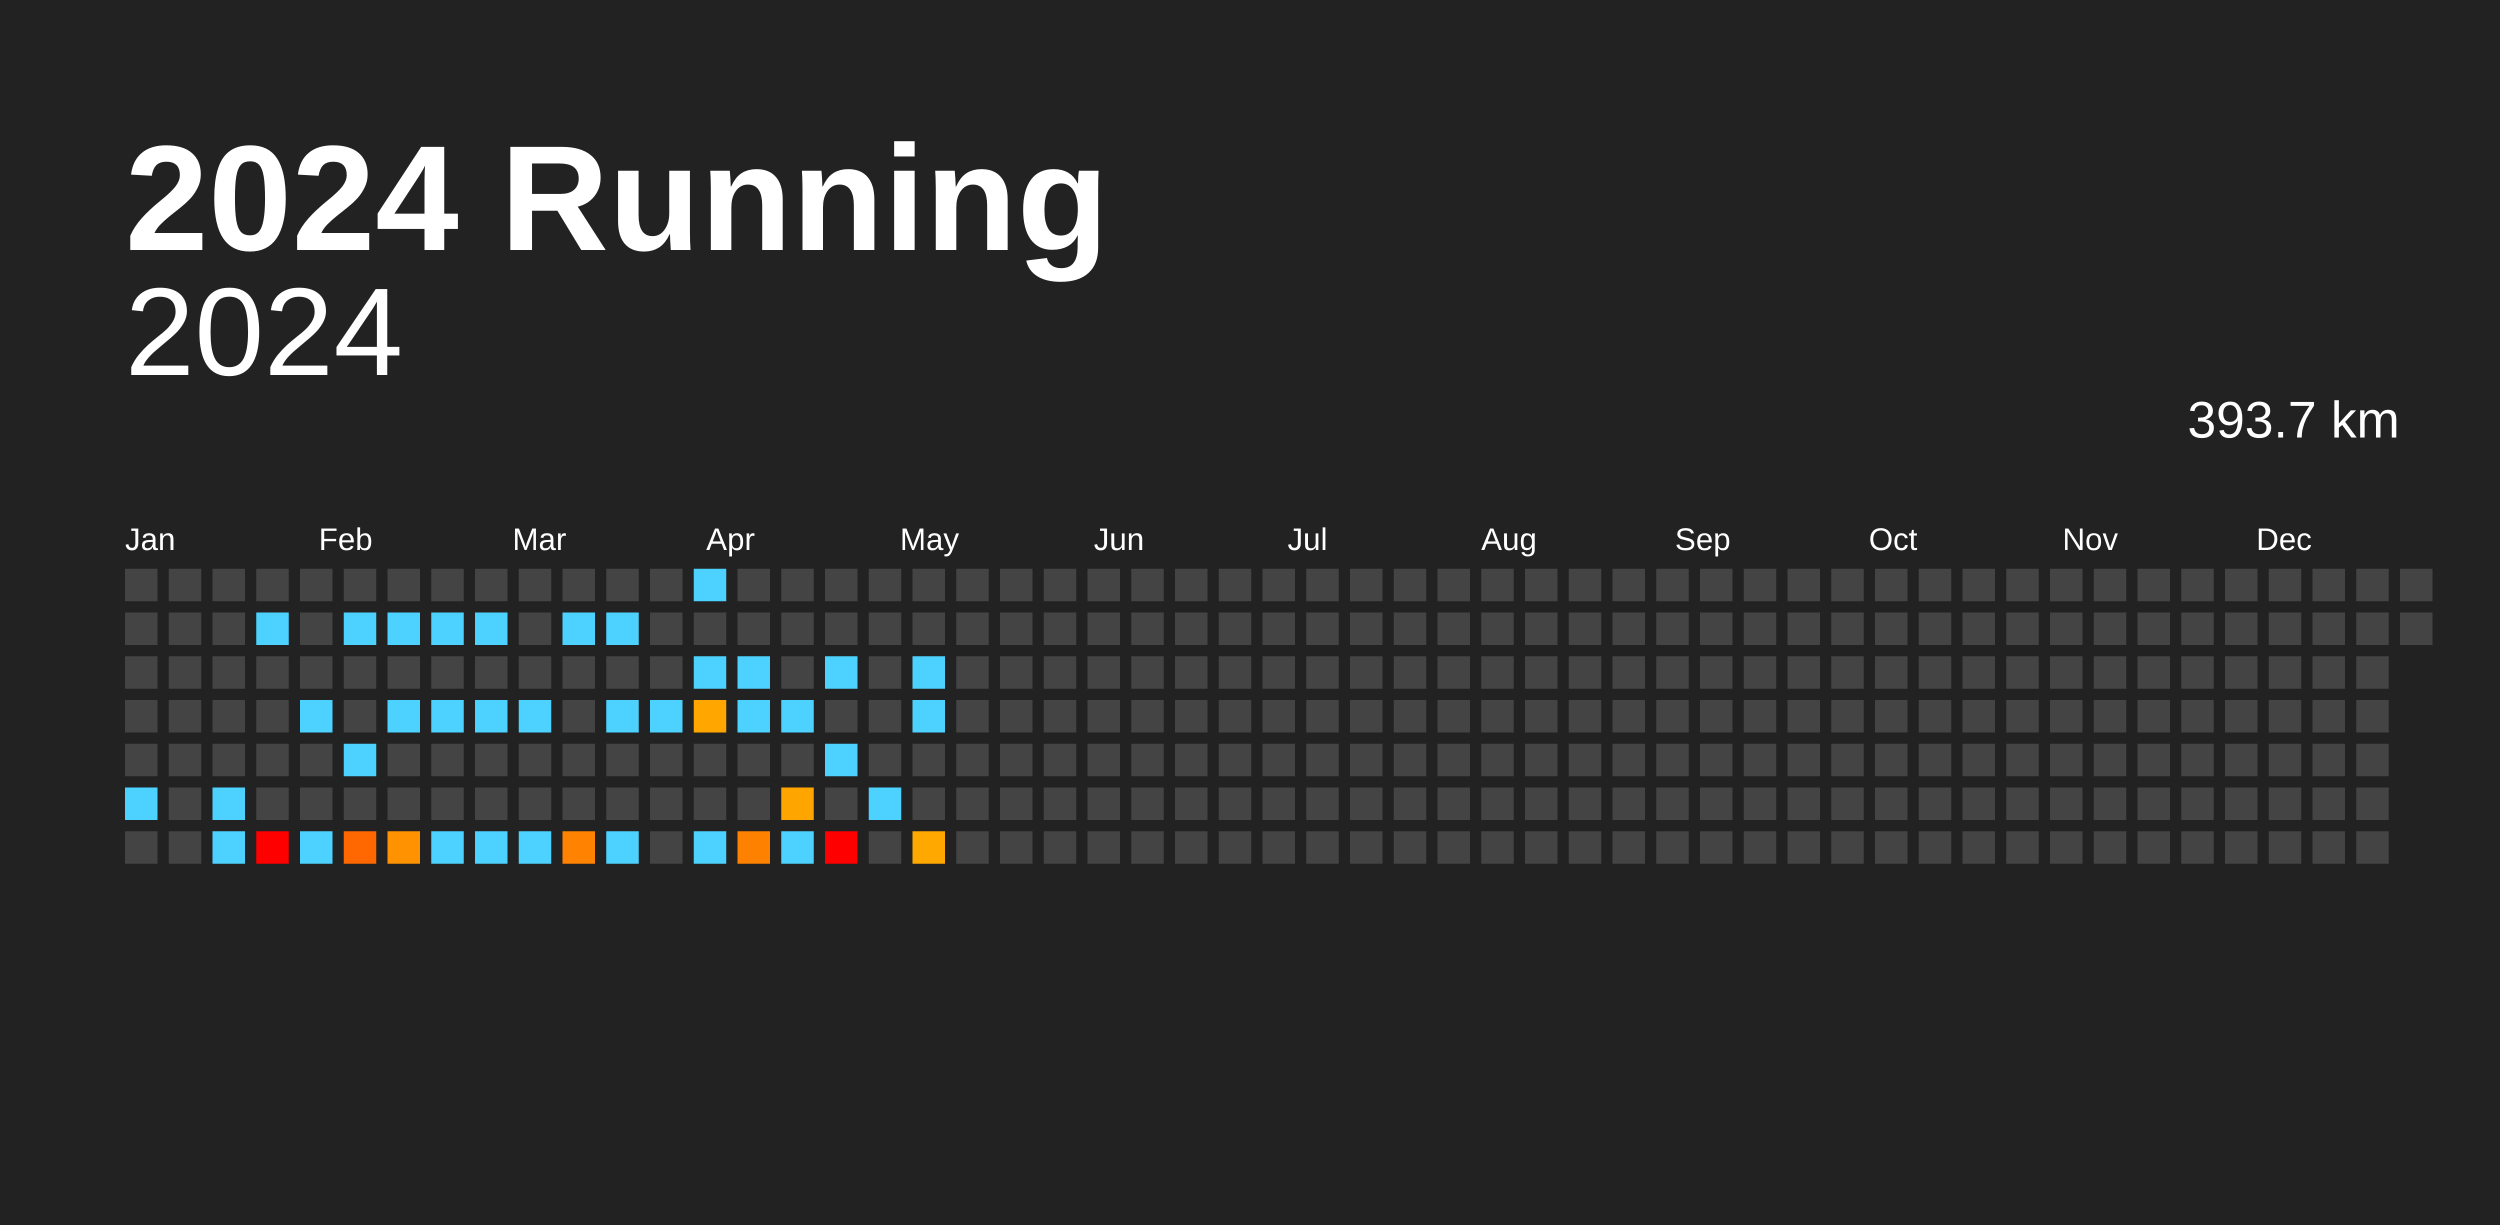
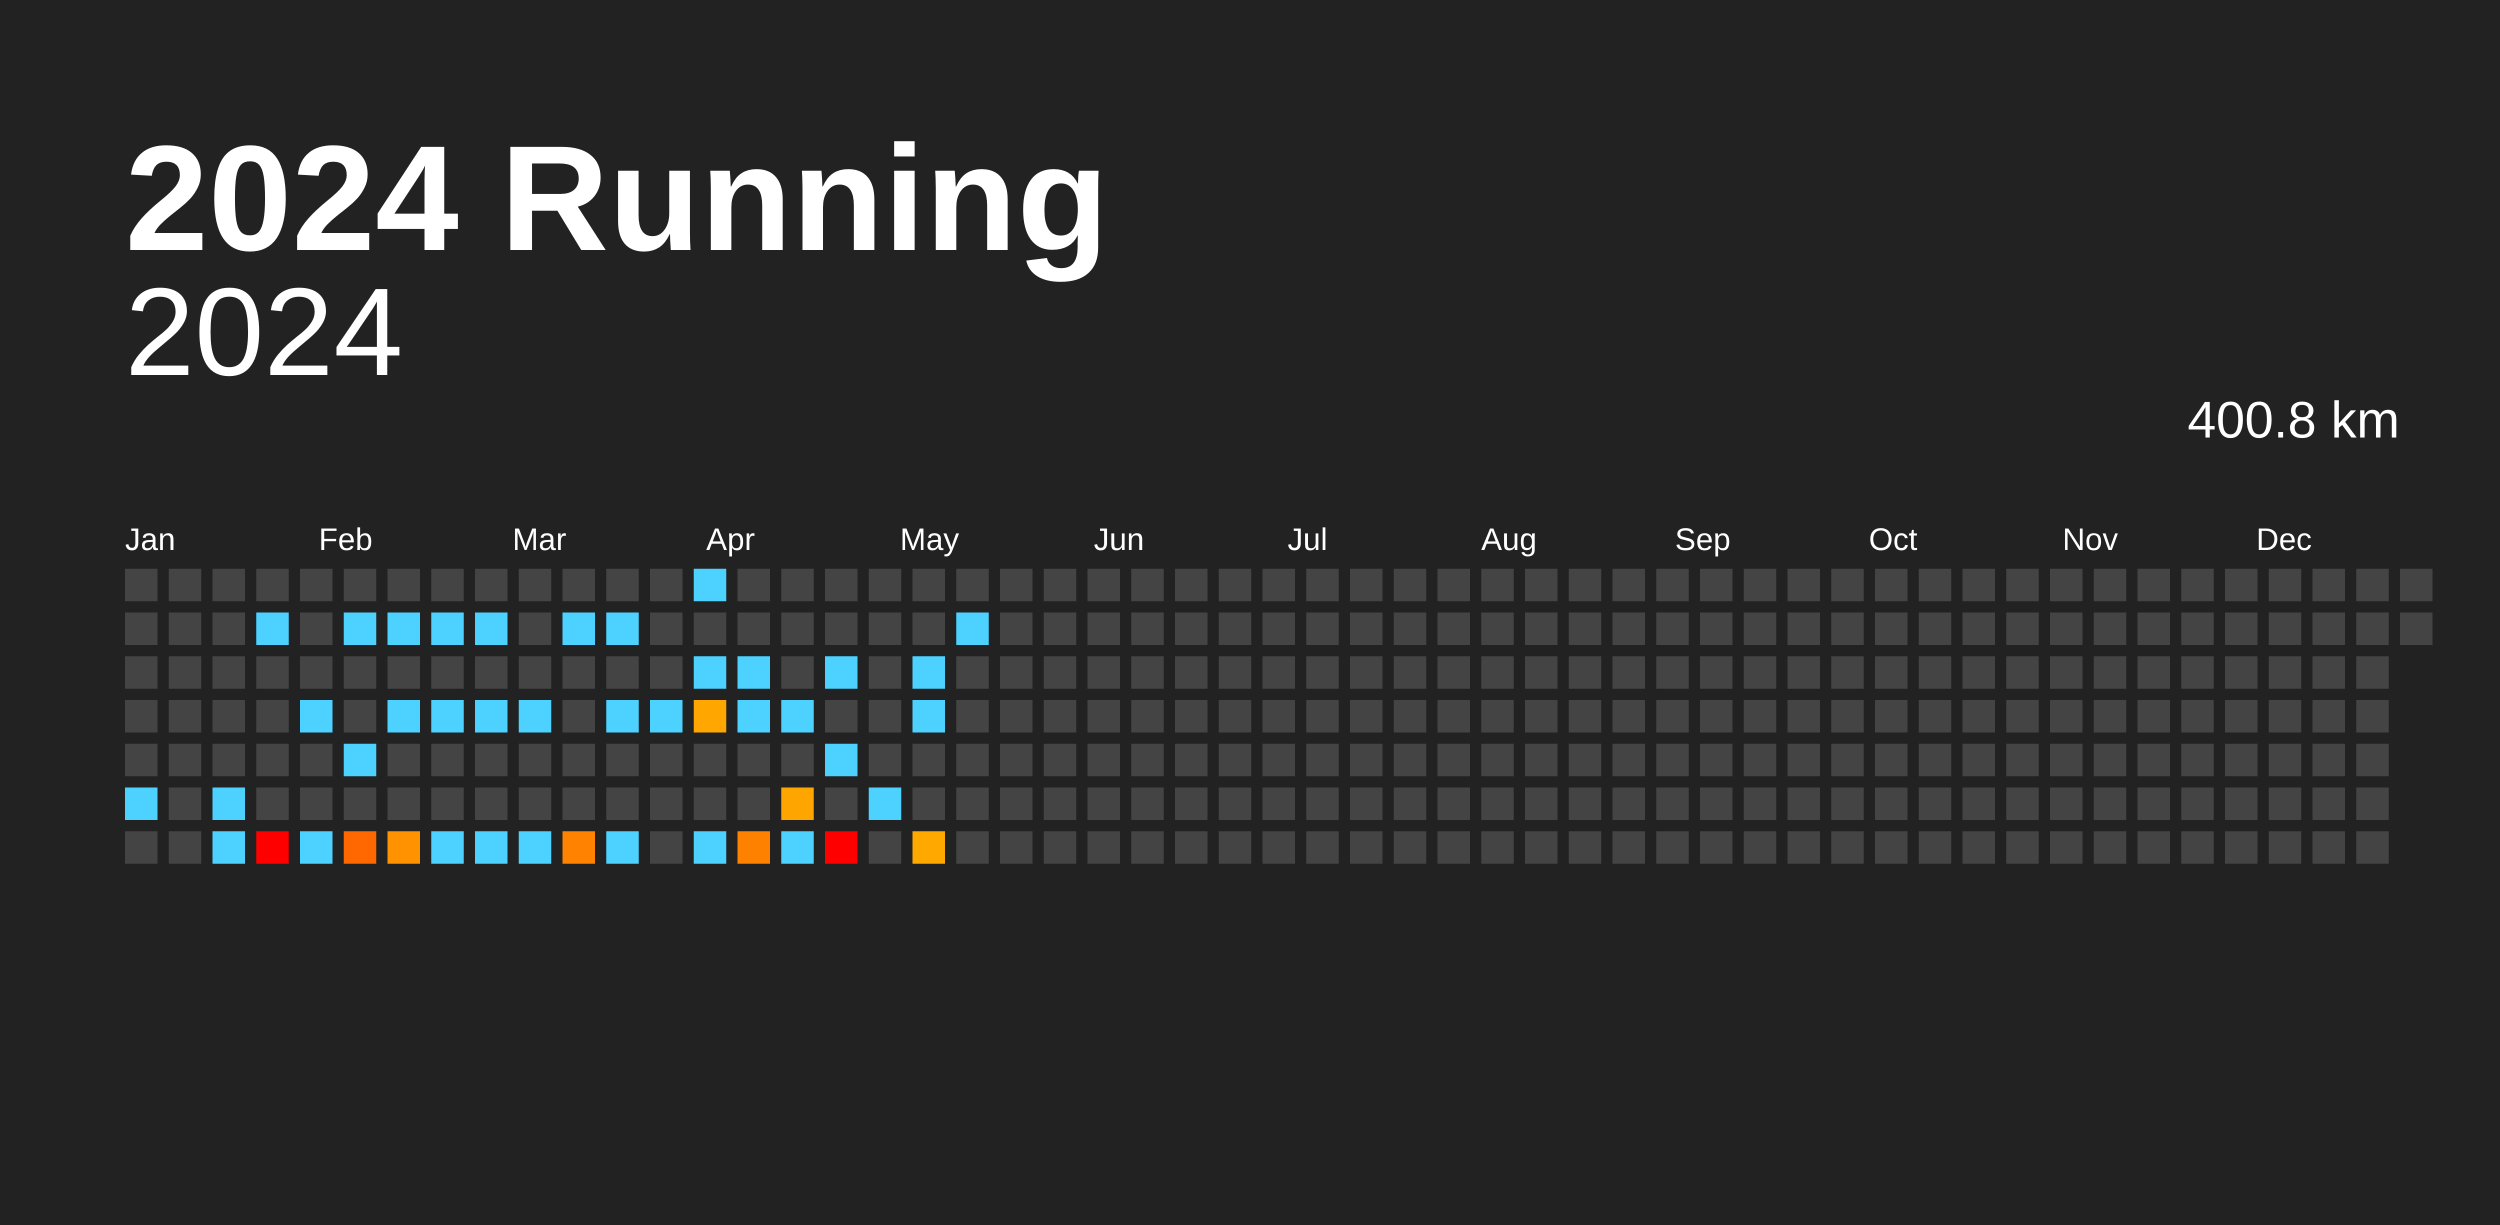
<svg xmlns="http://www.w3.org/2000/svg" baseProfile="full" height="98mm" version="1.1" viewBox="0,0,200,98" width="200mm">
  <defs />
  <rect fill="#222222" height="98" width="200" x="0" y="0" />
  <text fill="#FFFFFF" style="font-size:12px; font-family:Arial; font-weight:bold;" x="10" y="20">2024 Running</text>
  <text alignment-baseline="hanging" fill="#FFFFFF" style="font-size:10.0px; font-family:Arial;" x="10" y="30">2024</text>
-   <text alignment-baseline="hanging" fill="#FFFFFF" style="font-size:4.125px; font-family:Arial;" x="175" y="35">393.7 km</text>
+   <text alignment-baseline="hanging" fill="#FFFFFF" style="font-size:4.125px; font-family:Arial;" x="175" y="35">400.8 km</text>
  <text fill="#FFFFFF" style="font-size:2.5px; font-family:Arial" x="10.0" y="44">Jan</text>
  <text fill="#FFFFFF" style="font-size:2.5px; font-family:Arial" x="25.5" y="44">Feb</text>
  <text fill="#FFFFFF" style="font-size:2.5px; font-family:Arial" x="41.0" y="44">Mar</text>
  <text fill="#FFFFFF" style="font-size:2.5px; font-family:Arial" x="56.5" y="44">Apr</text>
  <text fill="#FFFFFF" style="font-size:2.5px; font-family:Arial" x="72.0" y="44">May</text>
  <text fill="#FFFFFF" style="font-size:2.5px; font-family:Arial" x="87.5" y="44">Jun</text>
  <text fill="#FFFFFF" style="font-size:2.5px; font-family:Arial" x="103.0" y="44">Jul</text>
  <text fill="#FFFFFF" style="font-size:2.5px; font-family:Arial" x="118.5" y="44">Aug</text>
  <text fill="#FFFFFF" style="font-size:2.5px; font-family:Arial" x="134.0" y="44">Sep</text>
  <text fill="#FFFFFF" style="font-size:2.5px; font-family:Arial" x="149.5" y="44">Oct</text>
  <text fill="#FFFFFF" style="font-size:2.5px; font-family:Arial" x="165.0" y="44">Nov</text>
  <text fill="#FFFFFF" style="font-size:2.5px; font-family:Arial" x="180.5" y="44">Dec</text>
  <rect fill="#444444" height="2.6" width="2.6" x="10.0" y="45.5" />
  <rect fill="#444444" height="2.6" width="2.6" x="10.0" y="49.0" />
  <rect fill="#444444" height="2.6" width="2.6" x="10.0" y="52.5" />
  <rect fill="#444444" height="2.6" width="2.6" x="10.0" y="56.0" />
  <rect fill="#444444" height="2.6" width="2.6" x="10.0" y="59.5" />
  <rect fill="#4dd2ff" height="2.6" width="2.6" x="10.0" y="63.0" />
  <rect fill="#444444" height="2.6" width="2.6" x="10.0" y="66.5" />
  <rect fill="#444444" height="2.6" width="2.6" x="13.5" y="45.5" />
  <rect fill="#444444" height="2.6" width="2.6" x="13.5" y="49.0" />
  <rect fill="#444444" height="2.6" width="2.6" x="13.5" y="52.5" />
  <rect fill="#444444" height="2.6" width="2.6" x="13.5" y="56.0" />
  <rect fill="#444444" height="2.6" width="2.6" x="13.5" y="59.5" />
  <rect fill="#444444" height="2.6" width="2.6" x="13.5" y="63.0" />
  <rect fill="#444444" height="2.6" width="2.6" x="13.5" y="66.5" />
  <rect fill="#444444" height="2.6" width="2.6" x="17.0" y="45.5" />
  <rect fill="#444444" height="2.6" width="2.6" x="17.0" y="49.0" />
  <rect fill="#444444" height="2.6" width="2.6" x="17.0" y="52.5" />
  <rect fill="#444444" height="2.6" width="2.6" x="17.0" y="56.0" />
  <rect fill="#444444" height="2.6" width="2.6" x="17.0" y="59.5" />
  <rect fill="#4dd2ff" height="2.6" width="2.6" x="17.0" y="63.0" />
  <rect fill="#4dd2ff" height="2.6" width="2.6" x="17.0" y="66.5" />
  <rect fill="#444444" height="2.6" width="2.6" x="20.5" y="45.5" />
  <rect fill="#4dd2ff" height="2.6" width="2.6" x="20.5" y="49.0" />
  <rect fill="#444444" height="2.6" width="2.6" x="20.5" y="52.5" />
  <rect fill="#444444" height="2.6" width="2.6" x="20.5" y="56.0" />
  <rect fill="#444444" height="2.6" width="2.6" x="20.5" y="59.5" />
  <rect fill="#444444" height="2.6" width="2.6" x="20.5" y="63.0" />
  <rect fill="red" height="2.6" width="2.6" x="20.5" y="66.5" />
  <rect fill="#444444" height="2.6" width="2.6" x="24.0" y="45.5" />
  <rect fill="#444444" height="2.6" width="2.6" x="24.0" y="49.0" />
  <rect fill="#444444" height="2.6" width="2.6" x="24.0" y="52.5" />
  <rect fill="#4dd2ff" height="2.6" width="2.6" x="24.0" y="56.0" />
  <rect fill="#444444" height="2.6" width="2.6" x="24.0" y="59.5" />
  <rect fill="#444444" height="2.6" width="2.6" x="24.0" y="63.0" />
  <rect fill="#4dd2ff" height="2.6" width="2.6" x="24.0" y="66.5" />
  <rect fill="#444444" height="2.6" width="2.6" x="27.5" y="45.5" />
  <rect fill="#4dd2ff" height="2.6" width="2.6" x="27.5" y="49.0" />
  <rect fill="#444444" height="2.6" width="2.6" x="27.5" y="52.5" />
  <rect fill="#444444" height="2.6" width="2.6" x="27.5" y="56.0" />
  <rect fill="#4dd2ff" height="2.6" width="2.6" x="27.5" y="59.5" />
  <rect fill="#444444" height="2.6" width="2.6" x="27.5" y="63.0" />
  <rect fill="#ff6700" height="2.6" width="2.6" x="27.5" y="66.5" />
  <rect fill="#444444" height="2.6" width="2.6" x="31.0" y="45.5" />
  <rect fill="#4dd2ff" height="2.6" width="2.6" x="31.0" y="49.0" />
  <rect fill="#444444" height="2.6" width="2.6" x="31.0" y="52.5" />
  <rect fill="#4dd2ff" height="2.6" width="2.6" x="31.0" y="56.0" />
  <rect fill="#444444" height="2.6" width="2.6" x="31.0" y="59.5" />
  <rect fill="#444444" height="2.6" width="2.6" x="31.0" y="63.0" />
  <rect fill="#ff9200" height="2.6" width="2.6" x="31.0" y="66.5" />
  <rect fill="#444444" height="2.6" width="2.6" x="34.5" y="45.5" />
  <rect fill="#4dd2ff" height="2.6" width="2.6" x="34.5" y="49.0" />
  <rect fill="#444444" height="2.6" width="2.6" x="34.5" y="52.5" />
  <rect fill="#4dd2ff" height="2.6" width="2.6" x="34.5" y="56.0" />
  <rect fill="#444444" height="2.6" width="2.6" x="34.5" y="59.5" />
  <rect fill="#444444" height="2.6" width="2.6" x="34.5" y="63.0" />
  <rect fill="#4dd2ff" height="2.6" width="2.6" x="34.5" y="66.5" />
  <rect fill="#444444" height="2.6" width="2.6" x="38.0" y="45.5" />
  <rect fill="#4dd2ff" height="2.6" width="2.6" x="38.0" y="49.0" />
  <rect fill="#444444" height="2.6" width="2.6" x="38.0" y="52.5" />
  <rect fill="#4dd2ff" height="2.6" width="2.6" x="38.0" y="56.0" />
  <rect fill="#444444" height="2.6" width="2.6" x="38.0" y="59.5" />
  <rect fill="#444444" height="2.6" width="2.6" x="38.0" y="63.0" />
  <rect fill="#4dd2ff" height="2.6" width="2.6" x="38.0" y="66.5" />
  <rect fill="#444444" height="2.6" width="2.6" x="41.5" y="45.5" />
  <rect fill="#444444" height="2.6" width="2.6" x="41.5" y="49.0" />
  <rect fill="#444444" height="2.6" width="2.6" x="41.5" y="52.5" />
  <rect fill="#4dd2ff" height="2.6" width="2.6" x="41.5" y="56.0" />
  <rect fill="#444444" height="2.6" width="2.6" x="41.5" y="59.5" />
  <rect fill="#444444" height="2.6" width="2.6" x="41.5" y="63.0" />
  <rect fill="#4dd2ff" height="2.6" width="2.6" x="41.5" y="66.5" />
  <rect fill="#444444" height="2.6" width="2.6" x="45.0" y="45.5" />
  <rect fill="#4dd2ff" height="2.6" width="2.6" x="45.0" y="49.0" />
  <rect fill="#444444" height="2.6" width="2.6" x="45.0" y="52.5" />
  <rect fill="#444444" height="2.6" width="2.6" x="45.0" y="56.0" />
  <rect fill="#444444" height="2.6" width="2.6" x="45.0" y="59.5" />
  <rect fill="#444444" height="2.6" width="2.6" x="45.0" y="63.0" />
  <rect fill="#ff8200" height="2.6" width="2.6" x="45.0" y="66.5" />
  <rect fill="#444444" height="2.6" width="2.6" x="48.5" y="45.5" />
  <rect fill="#4dd2ff" height="2.6" width="2.6" x="48.5" y="49.0" />
  <rect fill="#444444" height="2.6" width="2.6" x="48.5" y="52.5" />
  <rect fill="#4dd2ff" height="2.6" width="2.6" x="48.5" y="56.0" />
  <rect fill="#444444" height="2.6" width="2.6" x="48.5" y="59.5" />
  <rect fill="#444444" height="2.6" width="2.6" x="48.5" y="63.0" />
  <rect fill="#4dd2ff" height="2.6" width="2.6" x="48.5" y="66.5" />
  <rect fill="#444444" height="2.6" width="2.6" x="52.0" y="45.5" />
  <rect fill="#444444" height="2.6" width="2.6" x="52.0" y="49.0" />
  <rect fill="#444444" height="2.6" width="2.6" x="52.0" y="52.5" />
  <rect fill="#4dd2ff" height="2.6" width="2.6" x="52.0" y="56.0" />
  <rect fill="#444444" height="2.6" width="2.6" x="52.0" y="59.5" />
  <rect fill="#444444" height="2.6" width="2.6" x="52.0" y="63.0" />
  <rect fill="#444444" height="2.6" width="2.6" x="52.0" y="66.5" />
  <rect fill="#4dd2ff" height="2.6" width="2.6" x="55.5" y="45.5" />
  <rect fill="#444444" height="2.6" width="2.6" x="55.5" y="49.0" />
  <rect fill="#4dd2ff" height="2.6" width="2.6" x="55.5" y="52.5" />
  <rect fill="#ffa700" height="2.6" width="2.6" x="55.5" y="56.0" />
  <rect fill="#444444" height="2.6" width="2.6" x="55.5" y="59.5" />
  <rect fill="#444444" height="2.6" width="2.6" x="55.5" y="63.0" />
  <rect fill="#4dd2ff" height="2.6" width="2.6" x="55.5" y="66.5" />
  <rect fill="#444444" height="2.6" width="2.6" x="59.0" y="45.5" />
  <rect fill="#444444" height="2.6" width="2.6" x="59.0" y="49.0" />
  <rect fill="#4dd2ff" height="2.6" width="2.6" x="59.0" y="52.5" />
  <rect fill="#4dd2ff" height="2.6" width="2.6" x="59.0" y="56.0" />
  <rect fill="#444444" height="2.6" width="2.6" x="59.0" y="59.5" />
  <rect fill="#444444" height="2.6" width="2.6" x="59.0" y="63.0" />
  <rect fill="#ff8100" height="2.6" width="2.6" x="59.0" y="66.5" />
  <rect fill="#444444" height="2.6" width="2.6" x="62.5" y="45.5" />
  <rect fill="#444444" height="2.6" width="2.6" x="62.5" y="49.0" />
  <rect fill="#444444" height="2.6" width="2.6" x="62.5" y="52.5" />
  <rect fill="#4dd2ff" height="2.6" width="2.6" x="62.5" y="56.0" />
  <rect fill="#444444" height="2.6" width="2.6" x="62.5" y="59.5" />
  <rect fill="#ffa500" height="2.6" width="2.6" x="62.5" y="63.0" />
  <rect fill="#4dd2ff" height="2.6" width="2.6" x="62.5" y="66.5" />
  <rect fill="#444444" height="2.6" width="2.6" x="66.0" y="45.5" />
  <rect fill="#444444" height="2.6" width="2.6" x="66.0" y="49.0" />
  <rect fill="#4dd2ff" height="2.6" width="2.6" x="66.0" y="52.5" />
  <rect fill="#444444" height="2.6" width="2.6" x="66.0" y="56.0" />
  <rect fill="#4dd2ff" height="2.6" width="2.6" x="66.0" y="59.5" />
  <rect fill="#444444" height="2.6" width="2.6" x="66.0" y="63.0" />
  <rect fill="red" height="2.6" width="2.6" x="66.0" y="66.5" />
  <rect fill="#444444" height="2.6" width="2.6" x="69.5" y="45.5" />
  <rect fill="#444444" height="2.6" width="2.6" x="69.5" y="49.0" />
  <rect fill="#444444" height="2.6" width="2.6" x="69.5" y="52.5" />
  <rect fill="#444444" height="2.6" width="2.6" x="69.5" y="56.0" />
  <rect fill="#444444" height="2.6" width="2.6" x="69.5" y="59.5" />
  <rect fill="#4dd2ff" height="2.6" width="2.6" x="69.5" y="63.0" />
  <rect fill="#444444" height="2.6" width="2.6" x="69.5" y="66.5" />
  <rect fill="#444444" height="2.6" width="2.6" x="73.0" y="45.5" />
  <rect fill="#444444" height="2.6" width="2.6" x="73.0" y="49.0" />
  <rect fill="#4dd2ff" height="2.6" width="2.6" x="73.0" y="52.5" />
  <rect fill="#4dd2ff" height="2.6" width="2.6" x="73.0" y="56.0" />
  <rect fill="#444444" height="2.6" width="2.6" x="73.0" y="59.5" />
  <rect fill="#444444" height="2.6" width="2.6" x="73.0" y="63.0" />
  <rect fill="#ffa900" height="2.6" width="2.6" x="73.0" y="66.5" />
  <rect fill="#444444" height="2.6" width="2.6" x="76.5" y="45.5" />
-   <rect fill="#444444" height="2.6" width="2.6" x="76.5" y="49.0" />
+   <rect fill="#4dd2ff" height="2.6" width="2.6" x="76.5" y="49.0" />
  <rect fill="#444444" height="2.6" width="2.6" x="76.5" y="52.5" />
  <rect fill="#444444" height="2.6" width="2.6" x="76.5" y="56.0" />
  <rect fill="#444444" height="2.6" width="2.6" x="76.5" y="59.5" />
  <rect fill="#444444" height="2.6" width="2.6" x="76.5" y="63.0" />
  <rect fill="#444444" height="2.6" width="2.6" x="76.5" y="66.5" />
  <rect fill="#444444" height="2.6" width="2.6" x="80.0" y="45.5" />
  <rect fill="#444444" height="2.6" width="2.6" x="80.0" y="49.0" />
  <rect fill="#444444" height="2.6" width="2.6" x="80.0" y="52.5" />
  <rect fill="#444444" height="2.6" width="2.6" x="80.0" y="56.0" />
  <rect fill="#444444" height="2.6" width="2.6" x="80.0" y="59.5" />
  <rect fill="#444444" height="2.6" width="2.6" x="80.0" y="63.0" />
  <rect fill="#444444" height="2.6" width="2.6" x="80.0" y="66.5" />
  <rect fill="#444444" height="2.6" width="2.6" x="83.5" y="45.5" />
  <rect fill="#444444" height="2.6" width="2.6" x="83.5" y="49.0" />
  <rect fill="#444444" height="2.6" width="2.6" x="83.5" y="52.5" />
  <rect fill="#444444" height="2.6" width="2.6" x="83.5" y="56.0" />
  <rect fill="#444444" height="2.6" width="2.6" x="83.5" y="59.5" />
  <rect fill="#444444" height="2.6" width="2.6" x="83.5" y="63.0" />
  <rect fill="#444444" height="2.6" width="2.6" x="83.5" y="66.5" />
  <rect fill="#444444" height="2.6" width="2.6" x="87.0" y="45.5" />
  <rect fill="#444444" height="2.6" width="2.6" x="87.0" y="49.0" />
  <rect fill="#444444" height="2.6" width="2.6" x="87.0" y="52.5" />
  <rect fill="#444444" height="2.6" width="2.6" x="87.0" y="56.0" />
  <rect fill="#444444" height="2.6" width="2.6" x="87.0" y="59.5" />
  <rect fill="#444444" height="2.6" width="2.6" x="87.0" y="63.0" />
  <rect fill="#444444" height="2.6" width="2.6" x="87.0" y="66.5" />
  <rect fill="#444444" height="2.6" width="2.6" x="90.5" y="45.5" />
  <rect fill="#444444" height="2.6" width="2.6" x="90.5" y="49.0" />
  <rect fill="#444444" height="2.6" width="2.6" x="90.5" y="52.5" />
  <rect fill="#444444" height="2.6" width="2.6" x="90.5" y="56.0" />
  <rect fill="#444444" height="2.6" width="2.6" x="90.5" y="59.5" />
  <rect fill="#444444" height="2.6" width="2.6" x="90.5" y="63.0" />
  <rect fill="#444444" height="2.6" width="2.6" x="90.5" y="66.5" />
  <rect fill="#444444" height="2.6" width="2.6" x="94.0" y="45.5" />
  <rect fill="#444444" height="2.6" width="2.6" x="94.0" y="49.0" />
  <rect fill="#444444" height="2.6" width="2.6" x="94.0" y="52.5" />
  <rect fill="#444444" height="2.6" width="2.6" x="94.0" y="56.0" />
  <rect fill="#444444" height="2.6" width="2.6" x="94.0" y="59.5" />
  <rect fill="#444444" height="2.6" width="2.6" x="94.0" y="63.0" />
  <rect fill="#444444" height="2.6" width="2.6" x="94.0" y="66.5" />
  <rect fill="#444444" height="2.6" width="2.6" x="97.5" y="45.5" />
  <rect fill="#444444" height="2.6" width="2.6" x="97.5" y="49.0" />
  <rect fill="#444444" height="2.6" width="2.6" x="97.5" y="52.5" />
  <rect fill="#444444" height="2.6" width="2.6" x="97.5" y="56.0" />
  <rect fill="#444444" height="2.6" width="2.6" x="97.5" y="59.5" />
  <rect fill="#444444" height="2.6" width="2.6" x="97.5" y="63.0" />
  <rect fill="#444444" height="2.6" width="2.6" x="97.5" y="66.5" />
  <rect fill="#444444" height="2.6" width="2.6" x="101.0" y="45.5" />
  <rect fill="#444444" height="2.6" width="2.6" x="101.0" y="49.0" />
  <rect fill="#444444" height="2.6" width="2.6" x="101.0" y="52.5" />
  <rect fill="#444444" height="2.6" width="2.6" x="101.0" y="56.0" />
  <rect fill="#444444" height="2.6" width="2.6" x="101.0" y="59.5" />
  <rect fill="#444444" height="2.6" width="2.6" x="101.0" y="63.0" />
  <rect fill="#444444" height="2.6" width="2.6" x="101.0" y="66.5" />
  <rect fill="#444444" height="2.6" width="2.6" x="104.5" y="45.5" />
  <rect fill="#444444" height="2.6" width="2.6" x="104.5" y="49.0" />
  <rect fill="#444444" height="2.6" width="2.6" x="104.5" y="52.5" />
  <rect fill="#444444" height="2.6" width="2.6" x="104.5" y="56.0" />
  <rect fill="#444444" height="2.6" width="2.6" x="104.5" y="59.5" />
  <rect fill="#444444" height="2.6" width="2.6" x="104.5" y="63.0" />
  <rect fill="#444444" height="2.6" width="2.6" x="104.5" y="66.5" />
  <rect fill="#444444" height="2.6" width="2.6" x="108.0" y="45.5" />
  <rect fill="#444444" height="2.6" width="2.6" x="108.0" y="49.0" />
  <rect fill="#444444" height="2.6" width="2.6" x="108.0" y="52.5" />
  <rect fill="#444444" height="2.6" width="2.6" x="108.0" y="56.0" />
  <rect fill="#444444" height="2.6" width="2.6" x="108.0" y="59.5" />
  <rect fill="#444444" height="2.6" width="2.6" x="108.0" y="63.0" />
  <rect fill="#444444" height="2.6" width="2.6" x="108.0" y="66.5" />
  <rect fill="#444444" height="2.6" width="2.6" x="111.5" y="45.5" />
  <rect fill="#444444" height="2.6" width="2.6" x="111.5" y="49.0" />
  <rect fill="#444444" height="2.6" width="2.6" x="111.5" y="52.5" />
  <rect fill="#444444" height="2.6" width="2.6" x="111.5" y="56.0" />
  <rect fill="#444444" height="2.6" width="2.6" x="111.5" y="59.5" />
  <rect fill="#444444" height="2.6" width="2.6" x="111.5" y="63.0" />
  <rect fill="#444444" height="2.6" width="2.6" x="111.5" y="66.5" />
  <rect fill="#444444" height="2.6" width="2.6" x="115.0" y="45.5" />
  <rect fill="#444444" height="2.6" width="2.6" x="115.0" y="49.0" />
  <rect fill="#444444" height="2.6" width="2.6" x="115.0" y="52.5" />
  <rect fill="#444444" height="2.6" width="2.6" x="115.0" y="56.0" />
  <rect fill="#444444" height="2.6" width="2.6" x="115.0" y="59.5" />
  <rect fill="#444444" height="2.6" width="2.6" x="115.0" y="63.0" />
  <rect fill="#444444" height="2.6" width="2.6" x="115.0" y="66.5" />
  <rect fill="#444444" height="2.6" width="2.6" x="118.5" y="45.5" />
  <rect fill="#444444" height="2.6" width="2.6" x="118.5" y="49.0" />
  <rect fill="#444444" height="2.6" width="2.6" x="118.5" y="52.5" />
  <rect fill="#444444" height="2.6" width="2.6" x="118.5" y="56.0" />
  <rect fill="#444444" height="2.6" width="2.6" x="118.5" y="59.5" />
  <rect fill="#444444" height="2.6" width="2.6" x="118.5" y="63.0" />
  <rect fill="#444444" height="2.6" width="2.6" x="118.5" y="66.5" />
  <rect fill="#444444" height="2.6" width="2.6" x="122.0" y="45.5" />
  <rect fill="#444444" height="2.6" width="2.6" x="122.0" y="49.0" />
  <rect fill="#444444" height="2.6" width="2.6" x="122.0" y="52.5" />
  <rect fill="#444444" height="2.6" width="2.6" x="122.0" y="56.0" />
  <rect fill="#444444" height="2.6" width="2.6" x="122.0" y="59.5" />
  <rect fill="#444444" height="2.6" width="2.6" x="122.0" y="63.0" />
  <rect fill="#444444" height="2.6" width="2.6" x="122.0" y="66.5" />
  <rect fill="#444444" height="2.6" width="2.6" x="125.5" y="45.5" />
  <rect fill="#444444" height="2.6" width="2.6" x="125.5" y="49.0" />
  <rect fill="#444444" height="2.6" width="2.6" x="125.5" y="52.5" />
  <rect fill="#444444" height="2.6" width="2.6" x="125.5" y="56.0" />
  <rect fill="#444444" height="2.6" width="2.6" x="125.5" y="59.5" />
  <rect fill="#444444" height="2.6" width="2.6" x="125.5" y="63.0" />
  <rect fill="#444444" height="2.6" width="2.6" x="125.5" y="66.5" />
  <rect fill="#444444" height="2.6" width="2.6" x="129.0" y="45.5" />
  <rect fill="#444444" height="2.6" width="2.6" x="129.0" y="49.0" />
  <rect fill="#444444" height="2.6" width="2.6" x="129.0" y="52.5" />
  <rect fill="#444444" height="2.6" width="2.6" x="129.0" y="56.0" />
  <rect fill="#444444" height="2.6" width="2.6" x="129.0" y="59.5" />
  <rect fill="#444444" height="2.6" width="2.6" x="129.0" y="63.0" />
  <rect fill="#444444" height="2.6" width="2.6" x="129.0" y="66.5" />
  <rect fill="#444444" height="2.6" width="2.6" x="132.5" y="45.5" />
  <rect fill="#444444" height="2.6" width="2.6" x="132.5" y="49.0" />
  <rect fill="#444444" height="2.6" width="2.6" x="132.5" y="52.5" />
  <rect fill="#444444" height="2.6" width="2.6" x="132.5" y="56.0" />
  <rect fill="#444444" height="2.6" width="2.6" x="132.5" y="59.5" />
  <rect fill="#444444" height="2.6" width="2.6" x="132.5" y="63.0" />
  <rect fill="#444444" height="2.6" width="2.6" x="132.5" y="66.5" />
  <rect fill="#444444" height="2.6" width="2.6" x="136.0" y="45.5" />
  <rect fill="#444444" height="2.6" width="2.6" x="136.0" y="49.0" />
  <rect fill="#444444" height="2.6" width="2.6" x="136.0" y="52.5" />
  <rect fill="#444444" height="2.6" width="2.6" x="136.0" y="56.0" />
  <rect fill="#444444" height="2.6" width="2.6" x="136.0" y="59.5" />
  <rect fill="#444444" height="2.6" width="2.6" x="136.0" y="63.0" />
  <rect fill="#444444" height="2.6" width="2.6" x="136.0" y="66.5" />
  <rect fill="#444444" height="2.6" width="2.6" x="139.5" y="45.5" />
  <rect fill="#444444" height="2.6" width="2.6" x="139.5" y="49.0" />
  <rect fill="#444444" height="2.6" width="2.6" x="139.5" y="52.5" />
  <rect fill="#444444" height="2.6" width="2.6" x="139.5" y="56.0" />
  <rect fill="#444444" height="2.6" width="2.6" x="139.5" y="59.5" />
  <rect fill="#444444" height="2.6" width="2.6" x="139.5" y="63.0" />
  <rect fill="#444444" height="2.6" width="2.6" x="139.5" y="66.5" />
  <rect fill="#444444" height="2.6" width="2.6" x="143.0" y="45.5" />
  <rect fill="#444444" height="2.6" width="2.6" x="143.0" y="49.0" />
  <rect fill="#444444" height="2.6" width="2.6" x="143.0" y="52.5" />
  <rect fill="#444444" height="2.6" width="2.6" x="143.0" y="56.0" />
  <rect fill="#444444" height="2.6" width="2.6" x="143.0" y="59.5" />
  <rect fill="#444444" height="2.6" width="2.6" x="143.0" y="63.0" />
  <rect fill="#444444" height="2.6" width="2.6" x="143.0" y="66.5" />
  <rect fill="#444444" height="2.6" width="2.6" x="146.5" y="45.5" />
  <rect fill="#444444" height="2.6" width="2.6" x="146.5" y="49.0" />
  <rect fill="#444444" height="2.6" width="2.6" x="146.5" y="52.5" />
  <rect fill="#444444" height="2.6" width="2.6" x="146.5" y="56.0" />
  <rect fill="#444444" height="2.6" width="2.6" x="146.5" y="59.5" />
  <rect fill="#444444" height="2.6" width="2.6" x="146.5" y="63.0" />
  <rect fill="#444444" height="2.6" width="2.6" x="146.5" y="66.5" />
  <rect fill="#444444" height="2.6" width="2.6" x="150.0" y="45.5" />
  <rect fill="#444444" height="2.6" width="2.6" x="150.0" y="49.0" />
  <rect fill="#444444" height="2.6" width="2.6" x="150.0" y="52.5" />
  <rect fill="#444444" height="2.6" width="2.6" x="150.0" y="56.0" />
  <rect fill="#444444" height="2.6" width="2.6" x="150.0" y="59.5" />
  <rect fill="#444444" height="2.6" width="2.6" x="150.0" y="63.0" />
  <rect fill="#444444" height="2.6" width="2.6" x="150.0" y="66.5" />
  <rect fill="#444444" height="2.6" width="2.6" x="153.5" y="45.5" />
  <rect fill="#444444" height="2.6" width="2.6" x="153.5" y="49.0" />
  <rect fill="#444444" height="2.6" width="2.6" x="153.5" y="52.5" />
  <rect fill="#444444" height="2.6" width="2.6" x="153.5" y="56.0" />
  <rect fill="#444444" height="2.6" width="2.6" x="153.5" y="59.5" />
  <rect fill="#444444" height="2.6" width="2.6" x="153.5" y="63.0" />
  <rect fill="#444444" height="2.6" width="2.6" x="153.5" y="66.5" />
  <rect fill="#444444" height="2.6" width="2.6" x="157.0" y="45.5" />
  <rect fill="#444444" height="2.6" width="2.6" x="157.0" y="49.0" />
  <rect fill="#444444" height="2.6" width="2.6" x="157.0" y="52.5" />
  <rect fill="#444444" height="2.6" width="2.6" x="157.0" y="56.0" />
  <rect fill="#444444" height="2.6" width="2.6" x="157.0" y="59.5" />
  <rect fill="#444444" height="2.6" width="2.6" x="157.0" y="63.0" />
  <rect fill="#444444" height="2.6" width="2.6" x="157.0" y="66.5" />
  <rect fill="#444444" height="2.6" width="2.6" x="160.5" y="45.5" />
  <rect fill="#444444" height="2.6" width="2.6" x="160.5" y="49.0" />
  <rect fill="#444444" height="2.6" width="2.6" x="160.5" y="52.5" />
  <rect fill="#444444" height="2.6" width="2.6" x="160.5" y="56.0" />
  <rect fill="#444444" height="2.6" width="2.6" x="160.5" y="59.5" />
  <rect fill="#444444" height="2.6" width="2.6" x="160.5" y="63.0" />
  <rect fill="#444444" height="2.6" width="2.6" x="160.5" y="66.5" />
  <rect fill="#444444" height="2.6" width="2.6" x="164.0" y="45.5" />
  <rect fill="#444444" height="2.6" width="2.6" x="164.0" y="49.0" />
  <rect fill="#444444" height="2.6" width="2.6" x="164.0" y="52.5" />
  <rect fill="#444444" height="2.6" width="2.6" x="164.0" y="56.0" />
  <rect fill="#444444" height="2.6" width="2.6" x="164.0" y="59.5" />
  <rect fill="#444444" height="2.6" width="2.6" x="164.0" y="63.0" />
  <rect fill="#444444" height="2.6" width="2.6" x="164.0" y="66.5" />
  <rect fill="#444444" height="2.6" width="2.6" x="167.5" y="45.5" />
  <rect fill="#444444" height="2.6" width="2.6" x="167.5" y="49.0" />
  <rect fill="#444444" height="2.6" width="2.6" x="167.5" y="52.5" />
  <rect fill="#444444" height="2.6" width="2.6" x="167.5" y="56.0" />
  <rect fill="#444444" height="2.6" width="2.6" x="167.5" y="59.5" />
  <rect fill="#444444" height="2.6" width="2.6" x="167.5" y="63.0" />
  <rect fill="#444444" height="2.6" width="2.6" x="167.5" y="66.5" />
  <rect fill="#444444" height="2.6" width="2.6" x="171.0" y="45.5" />
  <rect fill="#444444" height="2.6" width="2.6" x="171.0" y="49.0" />
  <rect fill="#444444" height="2.6" width="2.6" x="171.0" y="52.5" />
  <rect fill="#444444" height="2.6" width="2.6" x="171.0" y="56.0" />
  <rect fill="#444444" height="2.6" width="2.6" x="171.0" y="59.5" />
  <rect fill="#444444" height="2.6" width="2.6" x="171.0" y="63.0" />
  <rect fill="#444444" height="2.6" width="2.6" x="171.0" y="66.5" />
  <rect fill="#444444" height="2.6" width="2.6" x="174.5" y="45.5" />
  <rect fill="#444444" height="2.6" width="2.6" x="174.5" y="49.0" />
  <rect fill="#444444" height="2.6" width="2.6" x="174.5" y="52.5" />
  <rect fill="#444444" height="2.6" width="2.6" x="174.5" y="56.0" />
  <rect fill="#444444" height="2.6" width="2.6" x="174.5" y="59.5" />
  <rect fill="#444444" height="2.6" width="2.6" x="174.5" y="63.0" />
  <rect fill="#444444" height="2.6" width="2.6" x="174.5" y="66.5" />
  <rect fill="#444444" height="2.6" width="2.6" x="178.0" y="45.5" />
  <rect fill="#444444" height="2.6" width="2.6" x="178.0" y="49.0" />
  <rect fill="#444444" height="2.6" width="2.6" x="178.0" y="52.5" />
  <rect fill="#444444" height="2.6" width="2.6" x="178.0" y="56.0" />
  <rect fill="#444444" height="2.6" width="2.6" x="178.0" y="59.5" />
  <rect fill="#444444" height="2.6" width="2.6" x="178.0" y="63.0" />
  <rect fill="#444444" height="2.6" width="2.6" x="178.0" y="66.5" />
  <rect fill="#444444" height="2.6" width="2.6" x="181.5" y="45.5" />
  <rect fill="#444444" height="2.6" width="2.6" x="181.5" y="49.0" />
  <rect fill="#444444" height="2.6" width="2.6" x="181.5" y="52.5" />
  <rect fill="#444444" height="2.6" width="2.6" x="181.5" y="56.0" />
  <rect fill="#444444" height="2.6" width="2.6" x="181.5" y="59.5" />
  <rect fill="#444444" height="2.6" width="2.6" x="181.5" y="63.0" />
  <rect fill="#444444" height="2.6" width="2.6" x="181.5" y="66.5" />
  <rect fill="#444444" height="2.6" width="2.6" x="185.0" y="45.5" />
  <rect fill="#444444" height="2.6" width="2.6" x="185.0" y="49.0" />
  <rect fill="#444444" height="2.6" width="2.6" x="185.0" y="52.5" />
  <rect fill="#444444" height="2.6" width="2.6" x="185.0" y="56.0" />
  <rect fill="#444444" height="2.6" width="2.6" x="185.0" y="59.5" />
  <rect fill="#444444" height="2.6" width="2.6" x="185.0" y="63.0" />
  <rect fill="#444444" height="2.6" width="2.6" x="185.0" y="66.5" />
  <rect fill="#444444" height="2.6" width="2.6" x="188.5" y="45.5" />
  <rect fill="#444444" height="2.6" width="2.6" x="188.5" y="49.0" />
  <rect fill="#444444" height="2.6" width="2.6" x="188.5" y="52.5" />
  <rect fill="#444444" height="2.6" width="2.6" x="188.5" y="56.0" />
  <rect fill="#444444" height="2.6" width="2.6" x="188.5" y="59.5" />
  <rect fill="#444444" height="2.6" width="2.6" x="188.5" y="63.0" />
  <rect fill="#444444" height="2.6" width="2.6" x="188.5" y="66.5" />
  <rect fill="#444444" height="2.6" width="2.6" x="192.0" y="45.5" />
  <rect fill="#444444" height="2.6" width="2.6" x="192.0" y="49.0" />
</svg>
